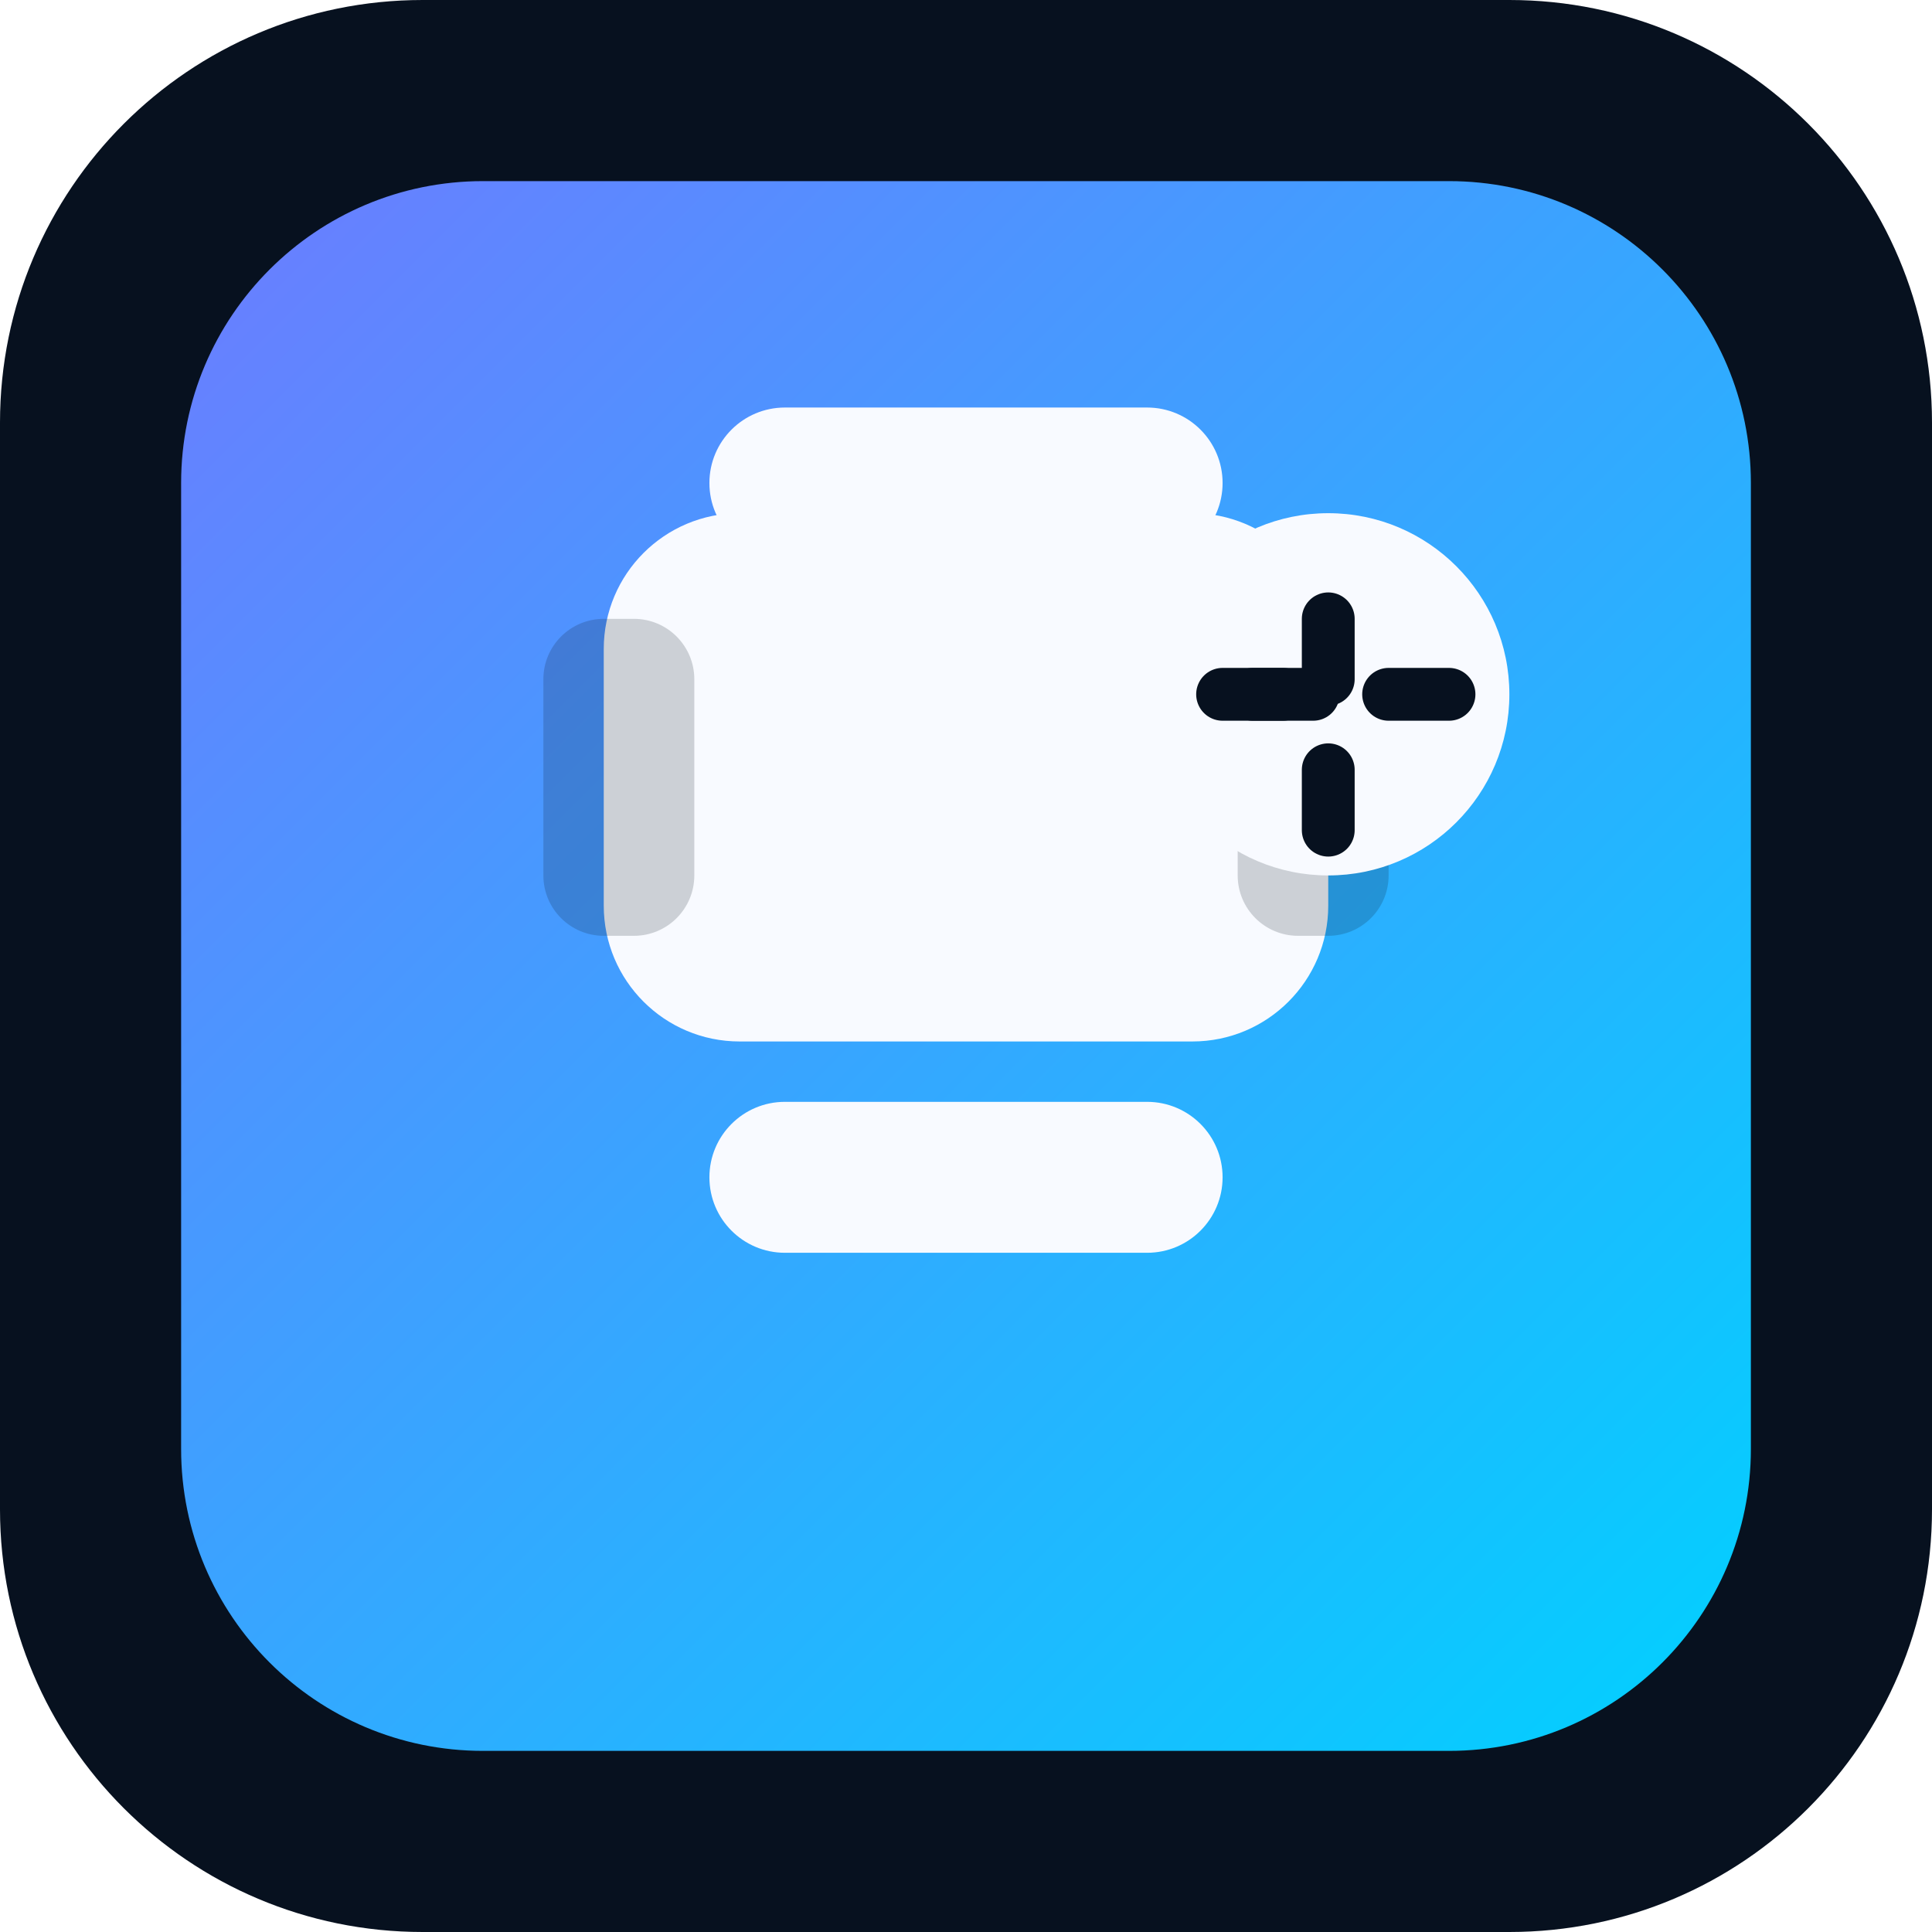
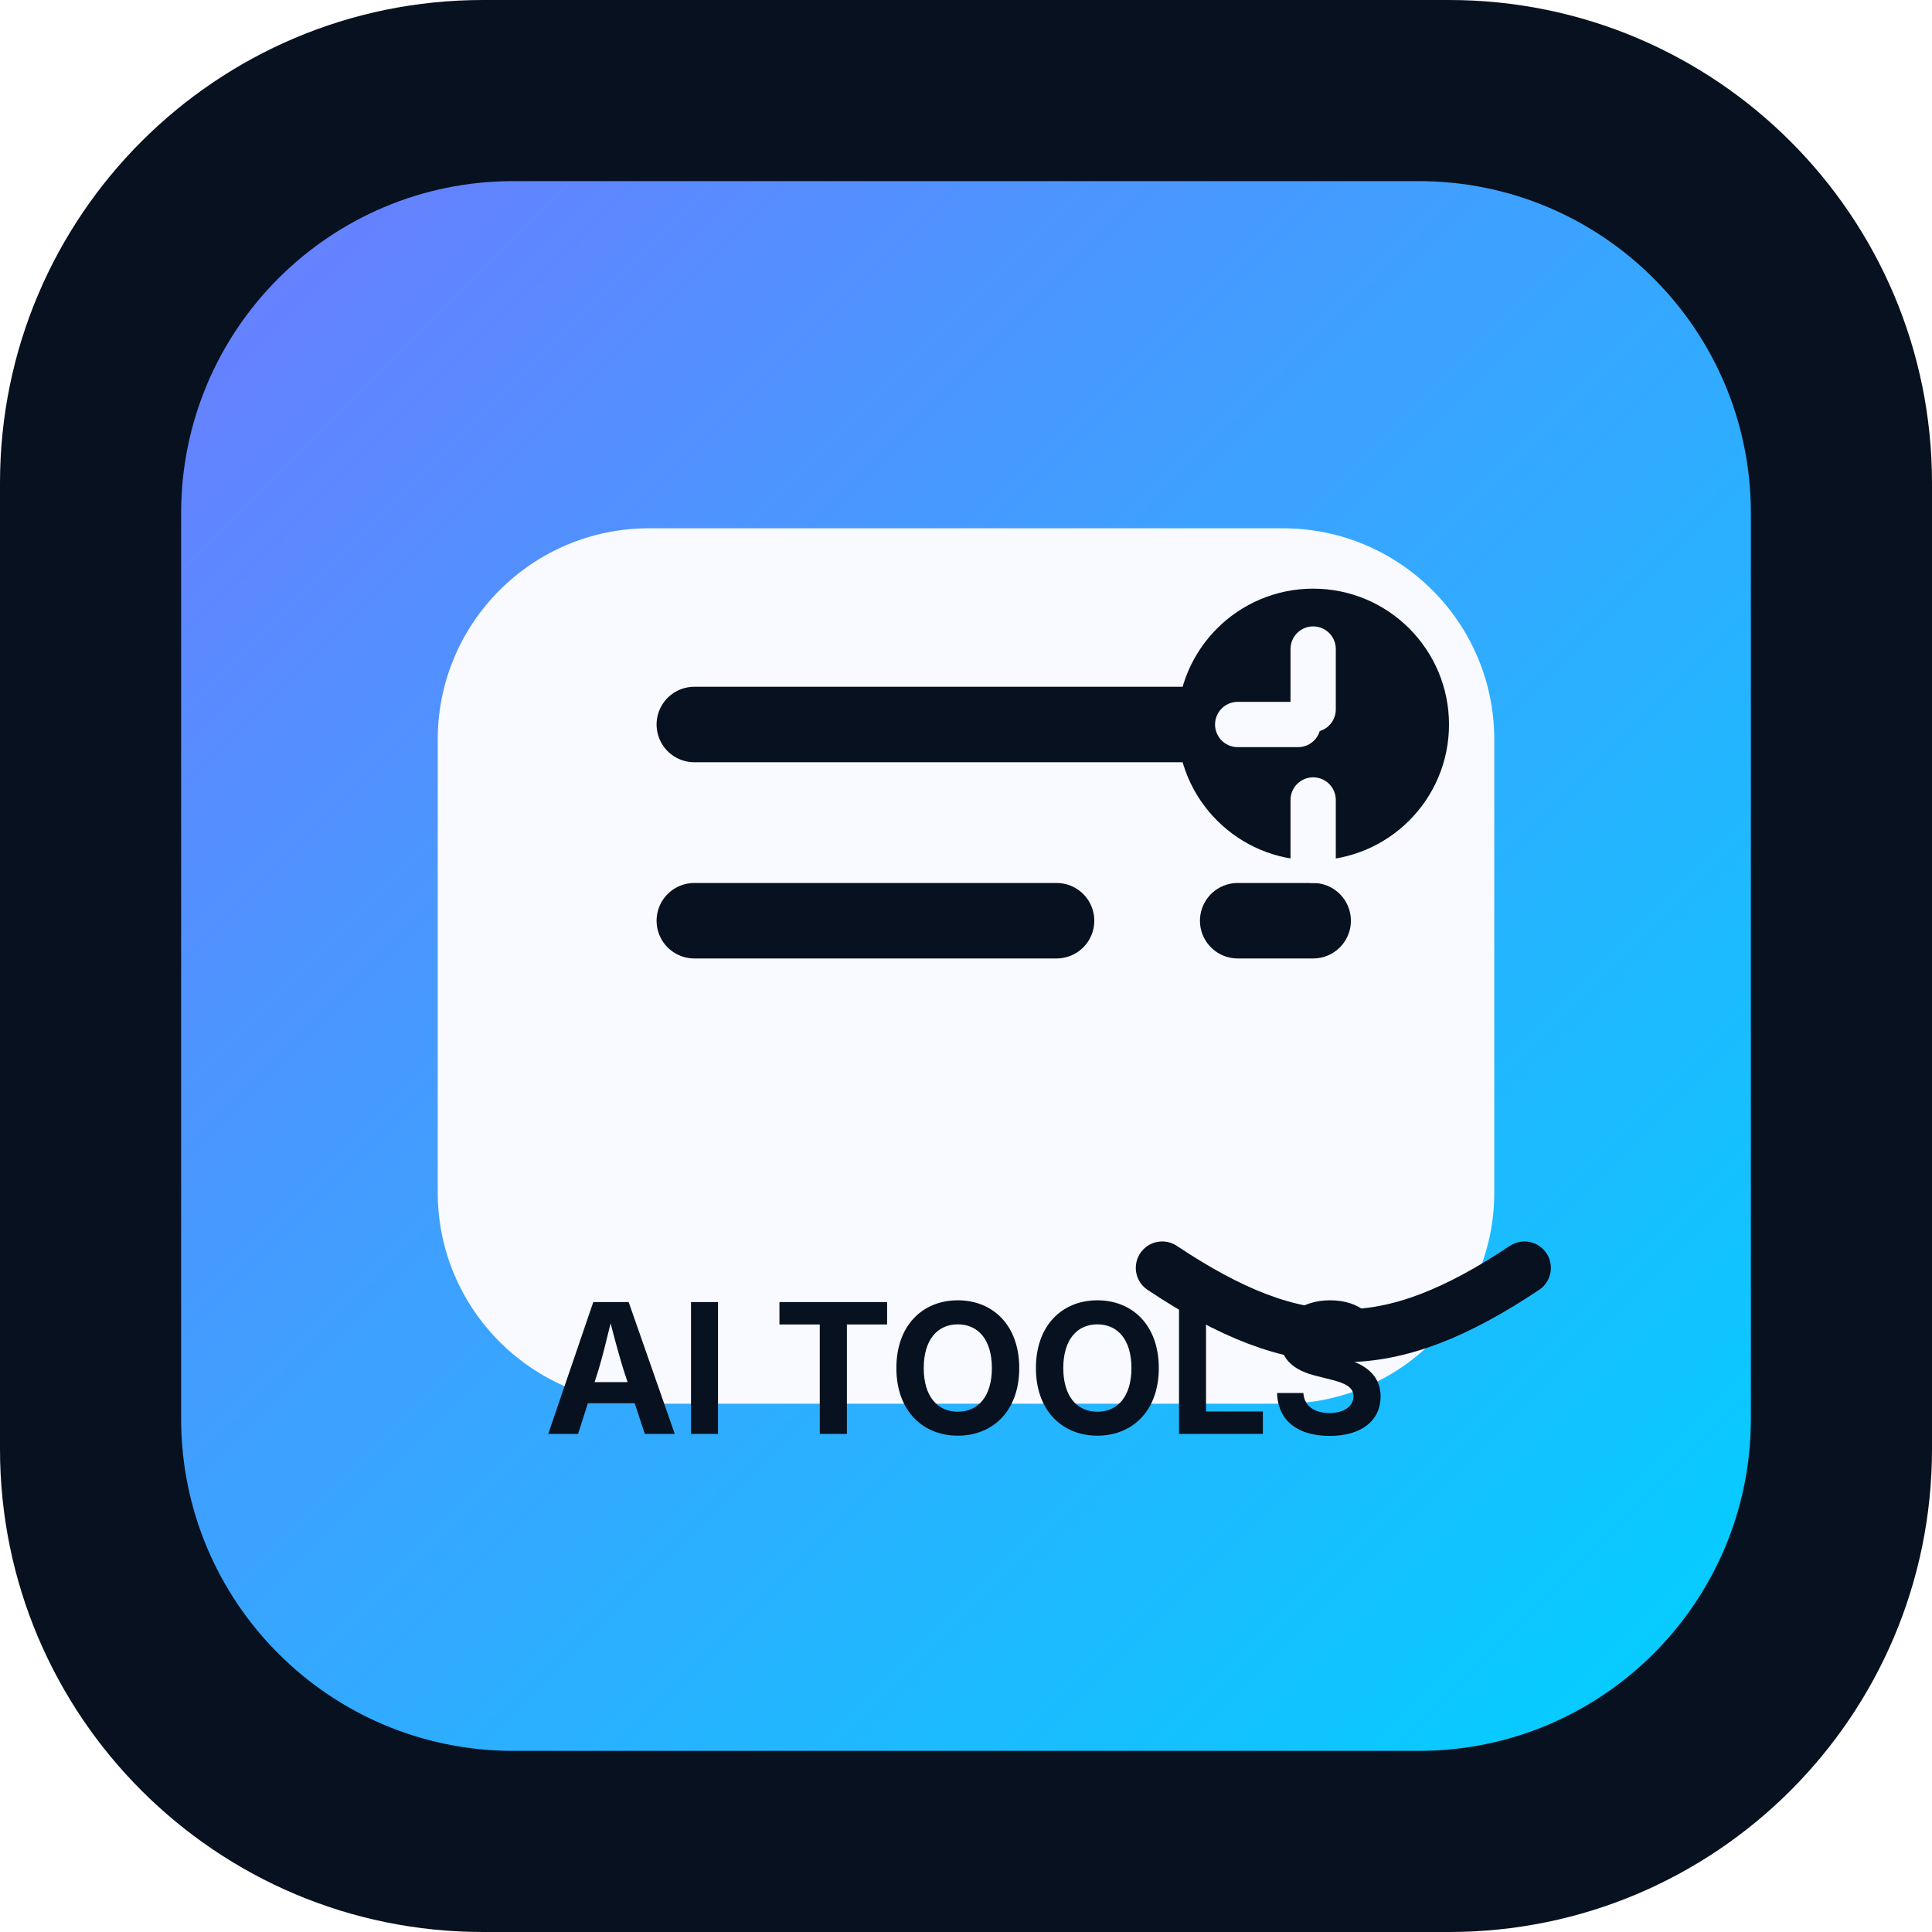
<svg xmlns="http://www.w3.org/2000/svg" width="256" height="256" viewBox="0 0 256 256" fill="none">
-   <rect width="256" height="256" rx="56" fill="#07111F" />
-   <rect x="24" y="24" width="208" height="208" rx="40" fill="url(#paint0_linear)" />
-   <rect x="80" y="68" width="96" height="70" rx="18" fill="#F8FAFF" />
-   <rect x="94" y="54" width="68" height="20" rx="10" fill="#F8FAFF" />
-   <rect x="94" y="146" width="68" height="20" rx="10" fill="#F8FAFF" />
-   <rect x="72" y="82" width="20" height="42" rx="8" fill="#07111F" fill-opacity="0.18" />
-   <rect x="164" y="82" width="20" height="42" rx="8" fill="#07111F" fill-opacity="0.18" />
-   <circle cx="176" cy="92" r="24" fill="#F8FAFF" />
-   <path d="M166 92h8M176 82v8M176 102v8" stroke="#07111F" stroke-width="7" stroke-linecap="round" />
-   <path d="M162 92h8" stroke="#07111F" stroke-width="7" stroke-linecap="round" />
-   <path d="M184 92h8" stroke="#07111F" stroke-width="7" stroke-linecap="round" />
+   <rect width="256" height="256" rx="64" fill="#07111F" />
+   <rect x="24" y="24" width="208" height="208" rx="44" fill="url(#paint0_linear)" />
+   <rect x="58" y="70" width="140" height="116" rx="28" fill="#F8FAFF" />
+   <path d="M92 96h72" stroke="#07111F" stroke-width="10" stroke-linecap="round" />
+   <path d="M92 122h48" stroke="#07111F" stroke-width="10" stroke-linecap="round" />
+   <path d="M164 122h10" stroke="#07111F" stroke-width="10" stroke-linecap="round" />
+   <circle cx="174" cy="96" r="18" fill="#07111F" />
+   <path d="M164 96h8M174 86v8M174 106v8" stroke="#F8FAFF" stroke-width="6" stroke-linecap="round" />
+   <path d="M154 168c18 12 30 12 48 0" stroke="#07111F" stroke-width="7" stroke-linecap="round" />
+   <text x="128" y="190" text-anchor="middle" font-family="Inter, Segoe UI, Arial, sans-serif" font-size="24" font-weight="700" fill="#07111F">AI TOOLS</text>
  <defs>
    <linearGradient id="paint0_linear" x1="24" y1="24" x2="232" y2="232" gradientUnits="userSpaceOnUse">
      <stop stop-color="#6C7CFF" />
      <stop offset="1" stop-color="#00D1FF" />
    </linearGradient>
  </defs>
</svg>
